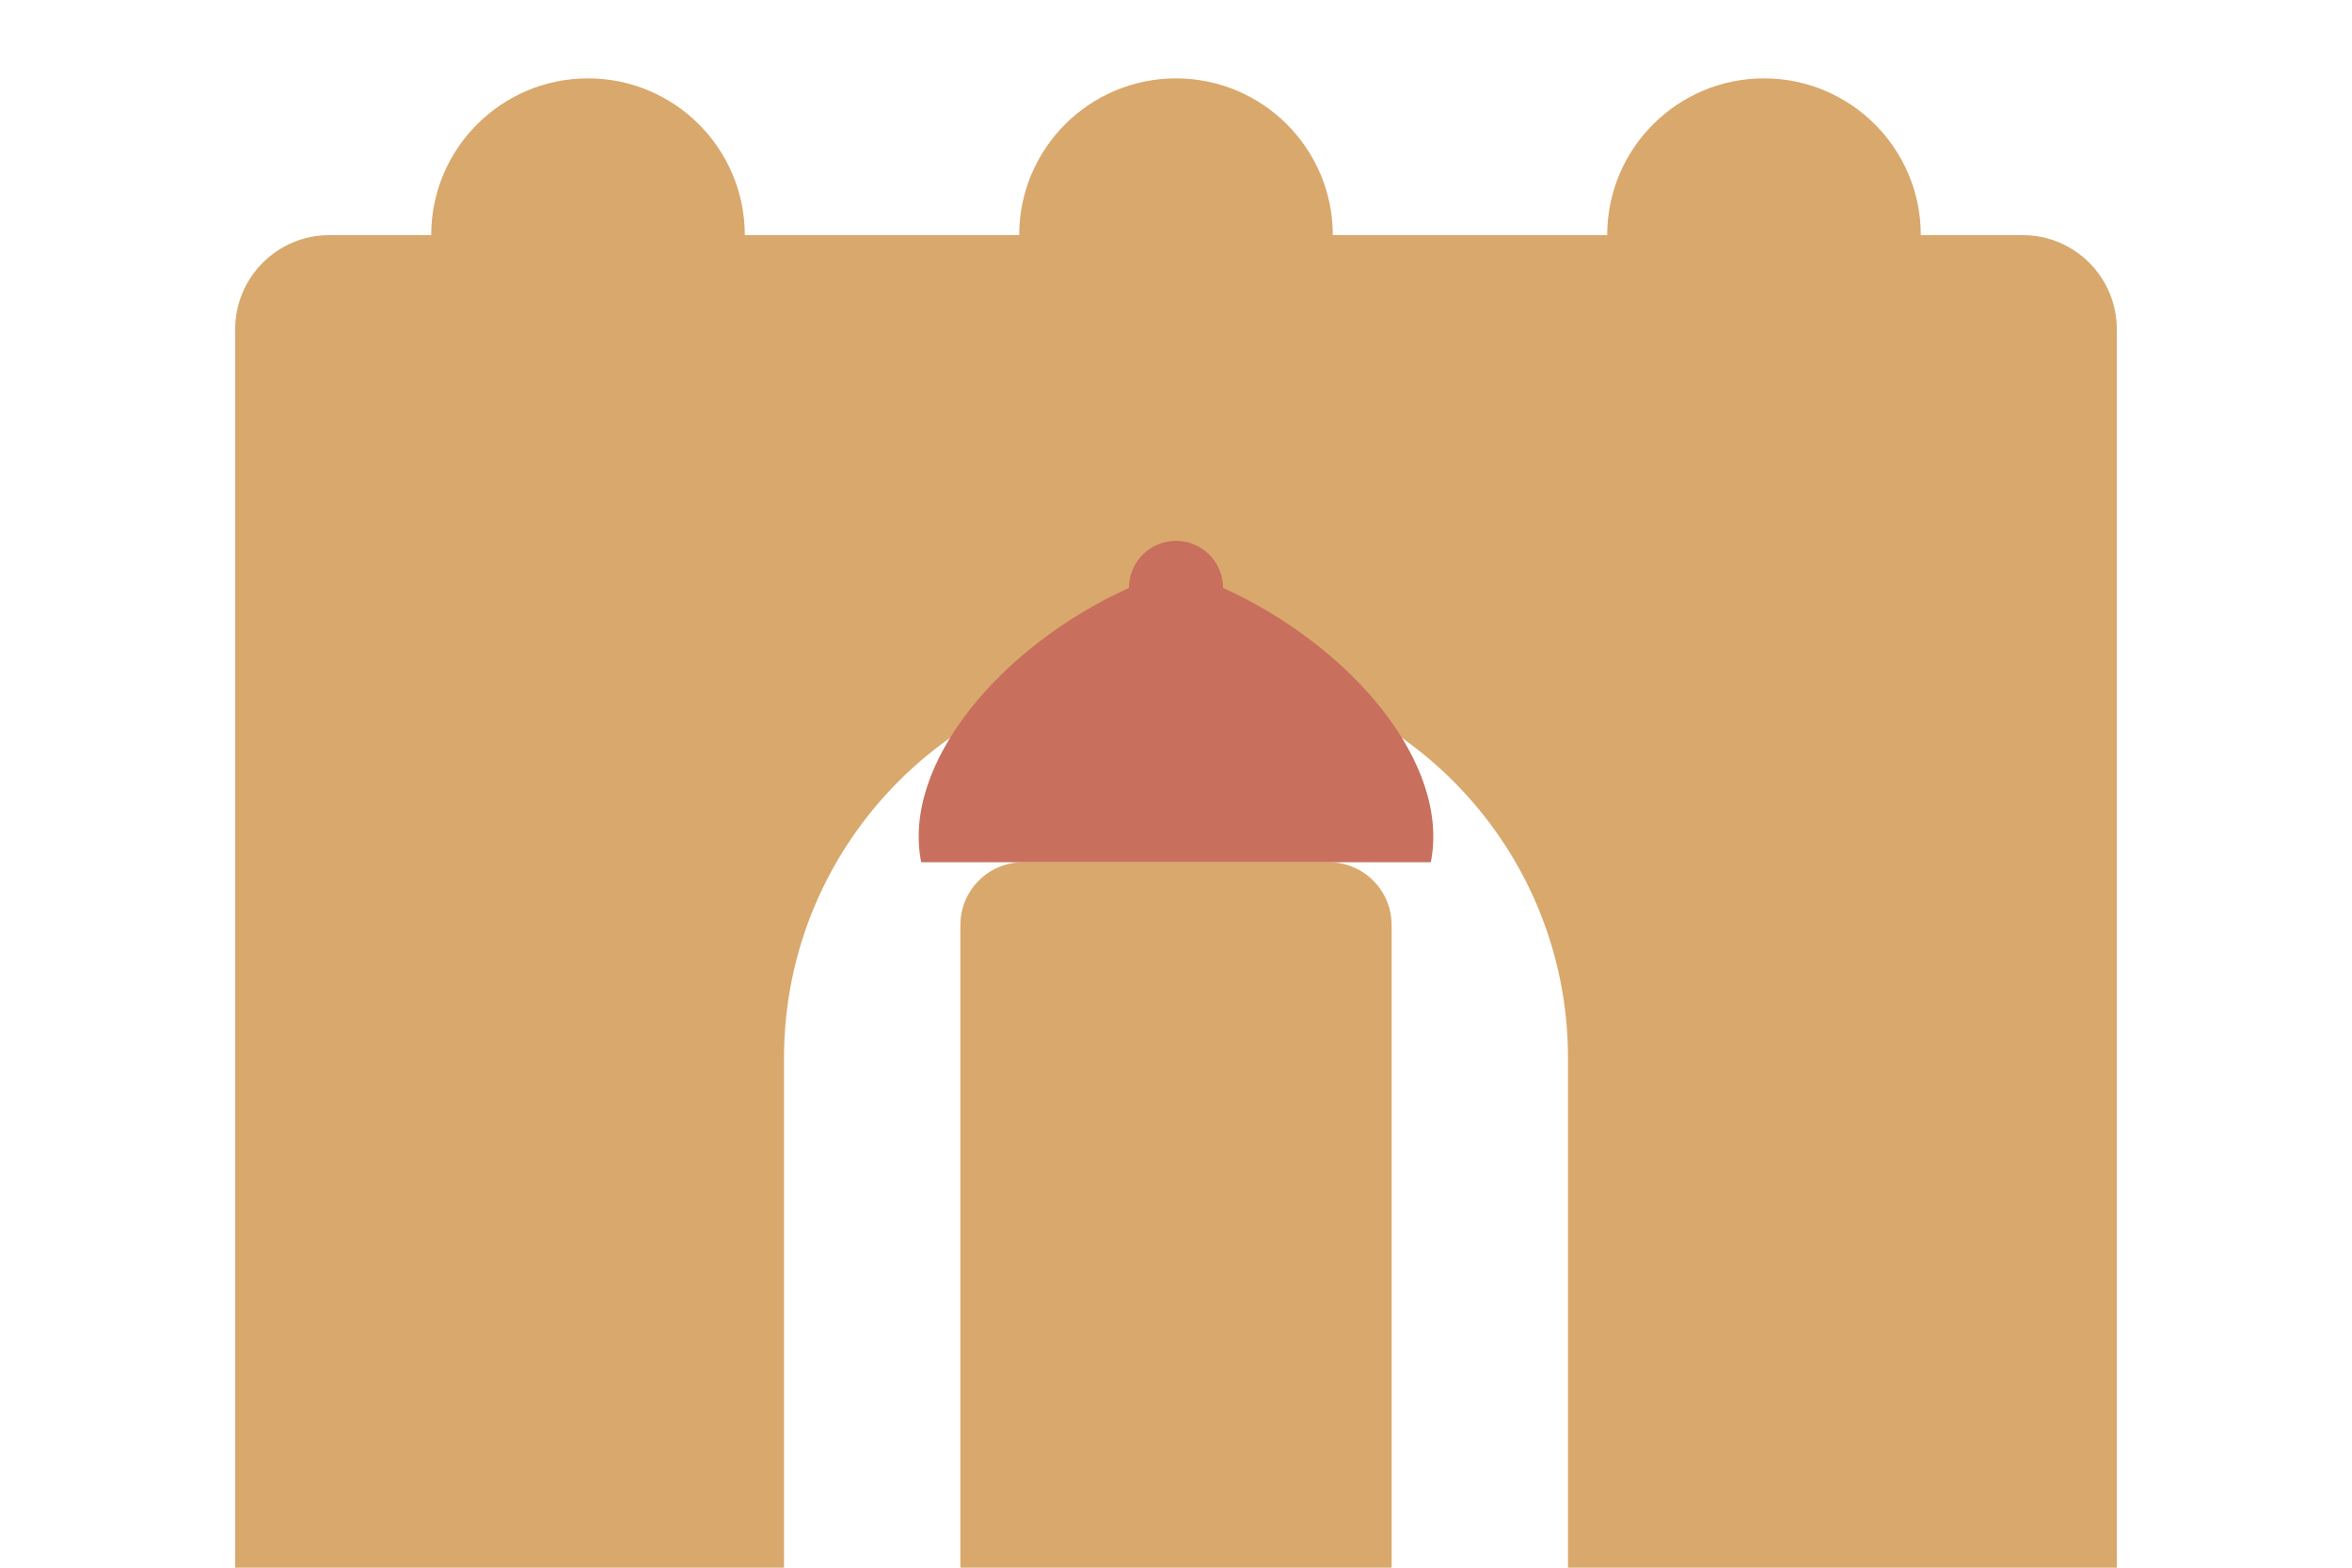
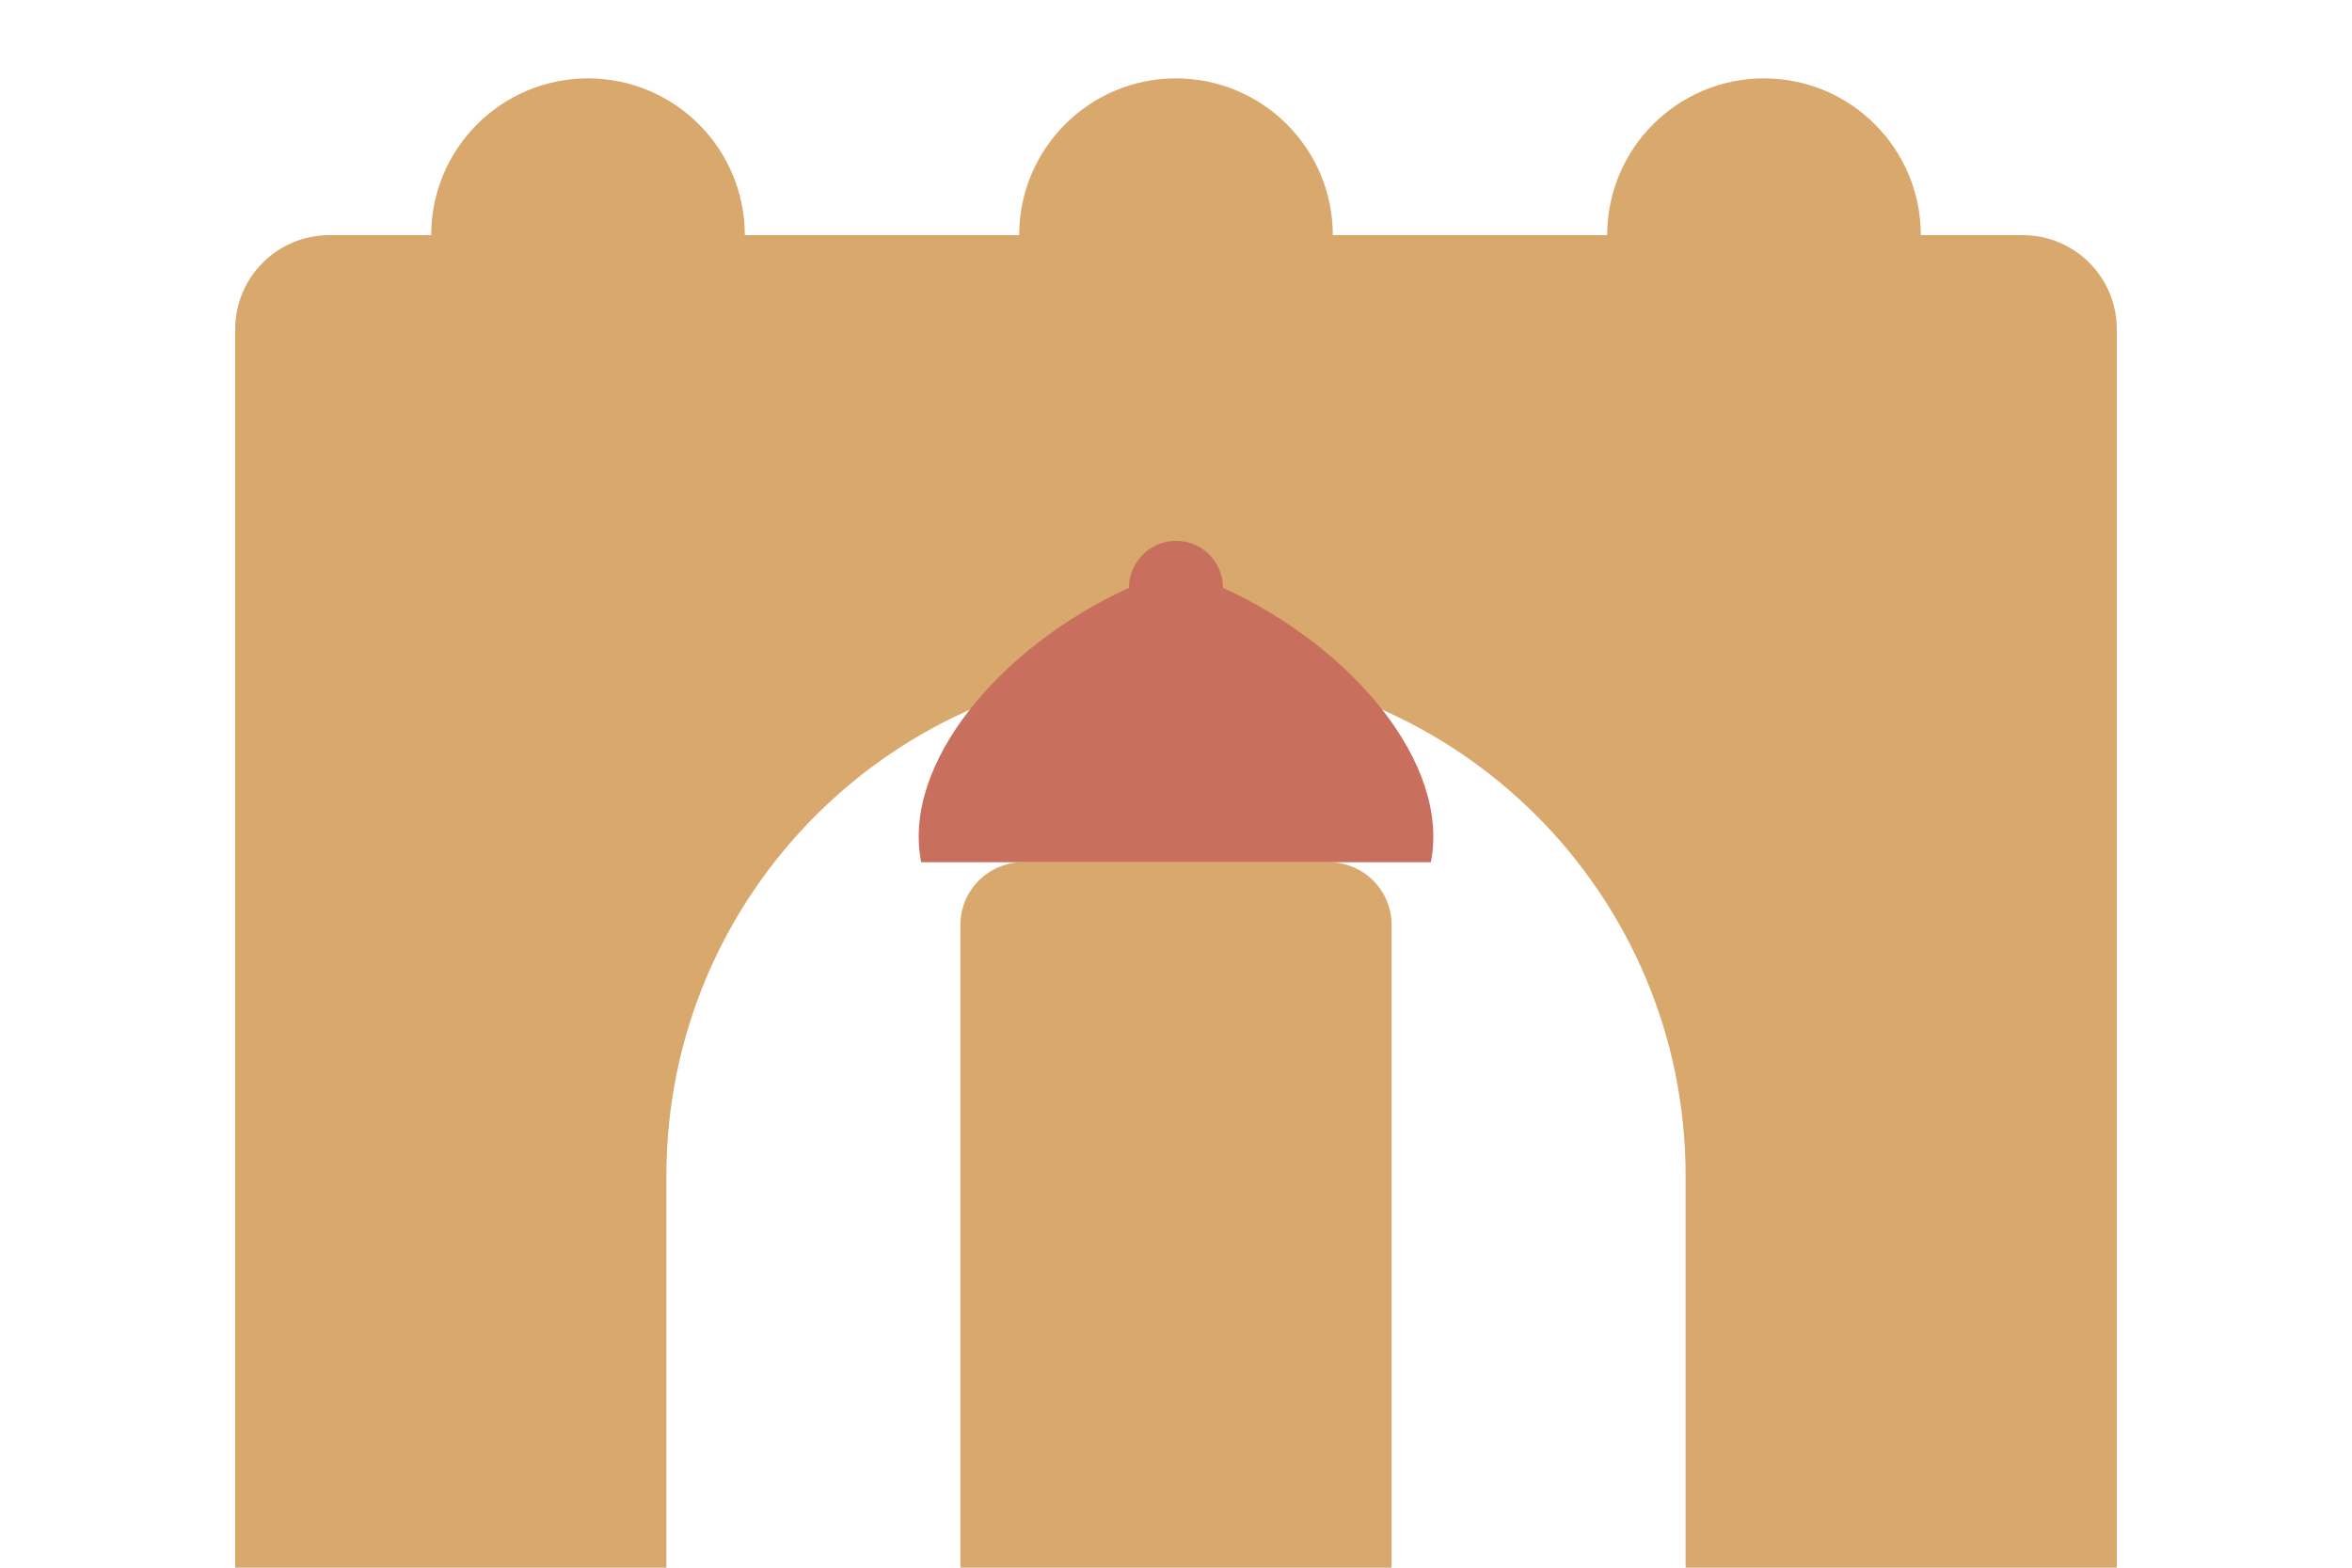
<svg xmlns="http://www.w3.org/2000/svg" viewBox="-300 -400 600 400">
-   <path id="keep-body" fill="#d9a86c" fill-rule="evenodd" d="     M -240 0     L -240 -316     A 24 24 0 0 1 -216 -340     L 216 -340     A 24 24 0 0 1 240 -316     L 240 0     Z     M -100 0     L 100 0     L 100 -130     A 100 100 0 0 0 -100 -130     L -100 0     Z" />
+   <path id="keep-body" fill="#d9a86c" fill-rule="evenodd" d="     M -240 0     L -240 -316     A 24 24 0 0 1 -216 -340     L 216 -340     A 24 24 0 0 1 240 -316     L 240 0     Z     M -130 0     L 130 0     L 130 -100     A 130 130 0 0 0 -130 -100     L -130 0     Z" />
  <path id="merlons" fill="#d9a86c" d="     M -190 -340 A 40 40 0 0 1 -110 -340 A 40 40 0 0 1 -190 -340 Z     M -40 -340 A 40 40 0 0 1 40 -340 A 40 40 0 0 1 -40 -340 Z     M 110 -340 A 40 40 0 0 1 190 -340 A 40 40 0 0 1 110 -340 Z" />
  <path id="tower-body" fill="#d9a86c" d="     M -55 0     L -55 -164     A 16 16 0 0 1 -39 -180     L 39 -180     A 16 16 0 0 1 55 -164     L 55 0     Z" />
  <path id="tower-roof" fill="#c96f5e" d="     M -65 -180     C -70 -205, -45 -235, -12 -250     A 10 10 0 0 1 12 -250     C 45 -235, 70 -205, 65 -180     Z" />
</svg>
